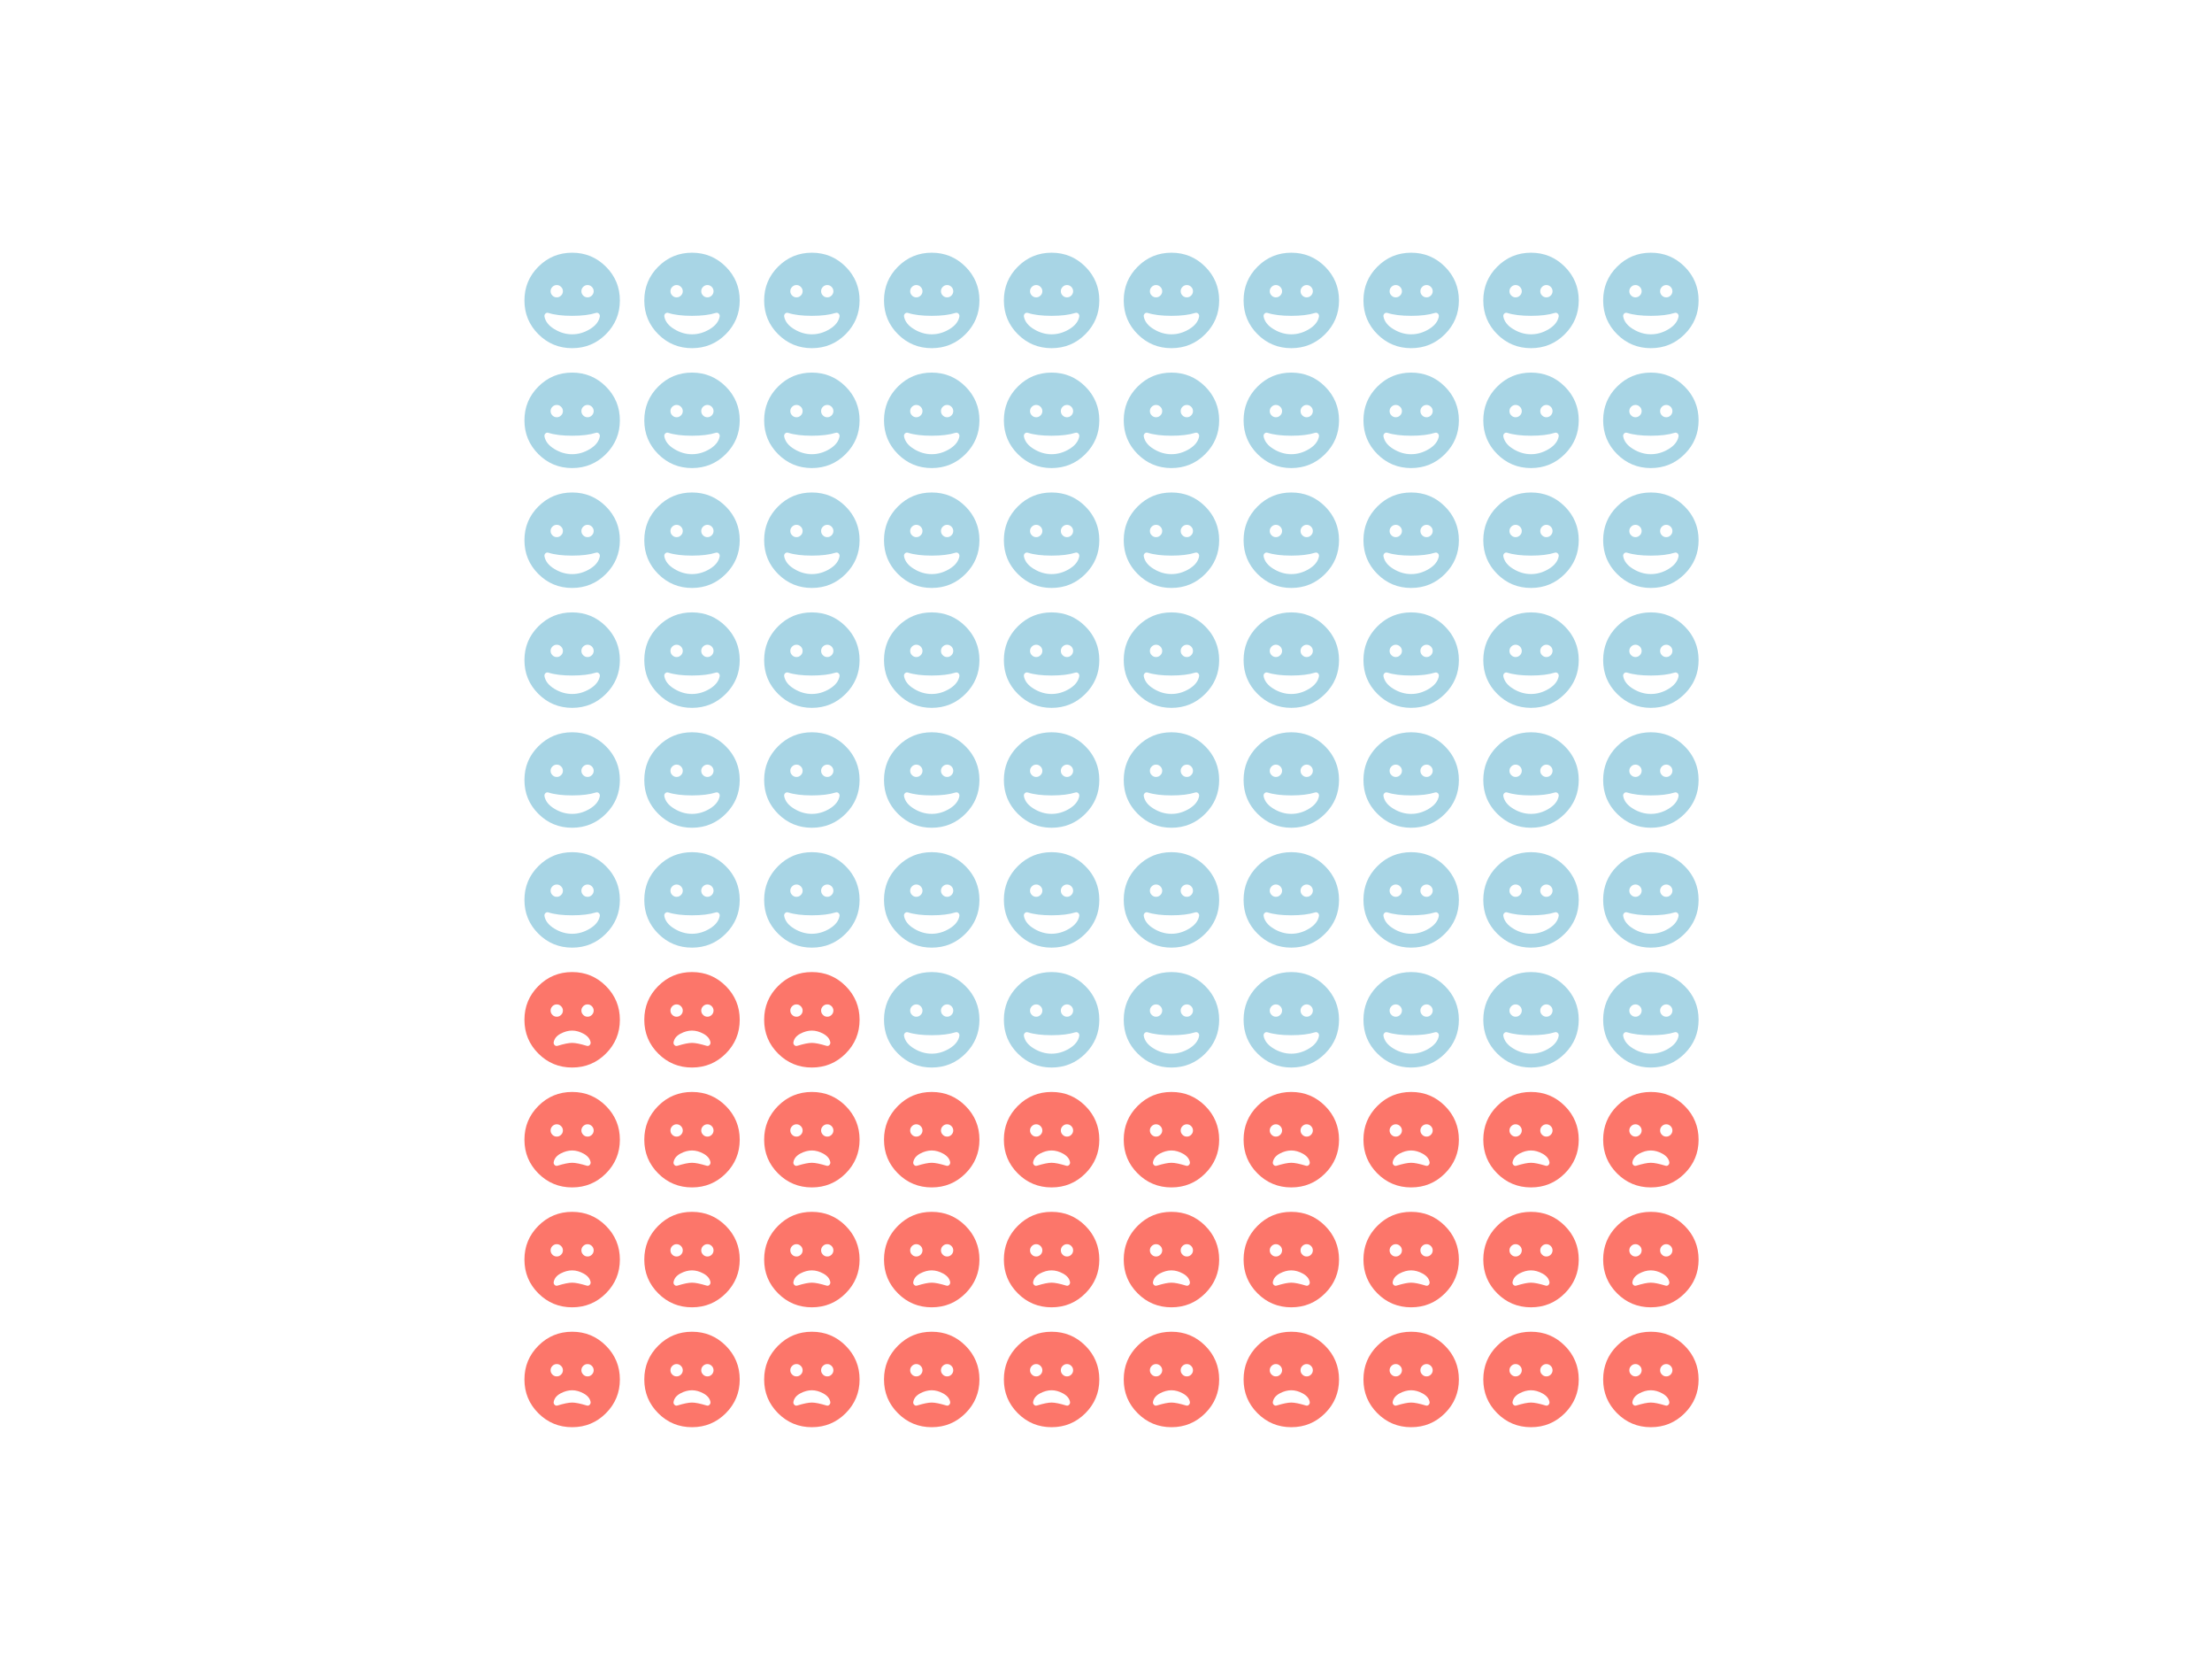
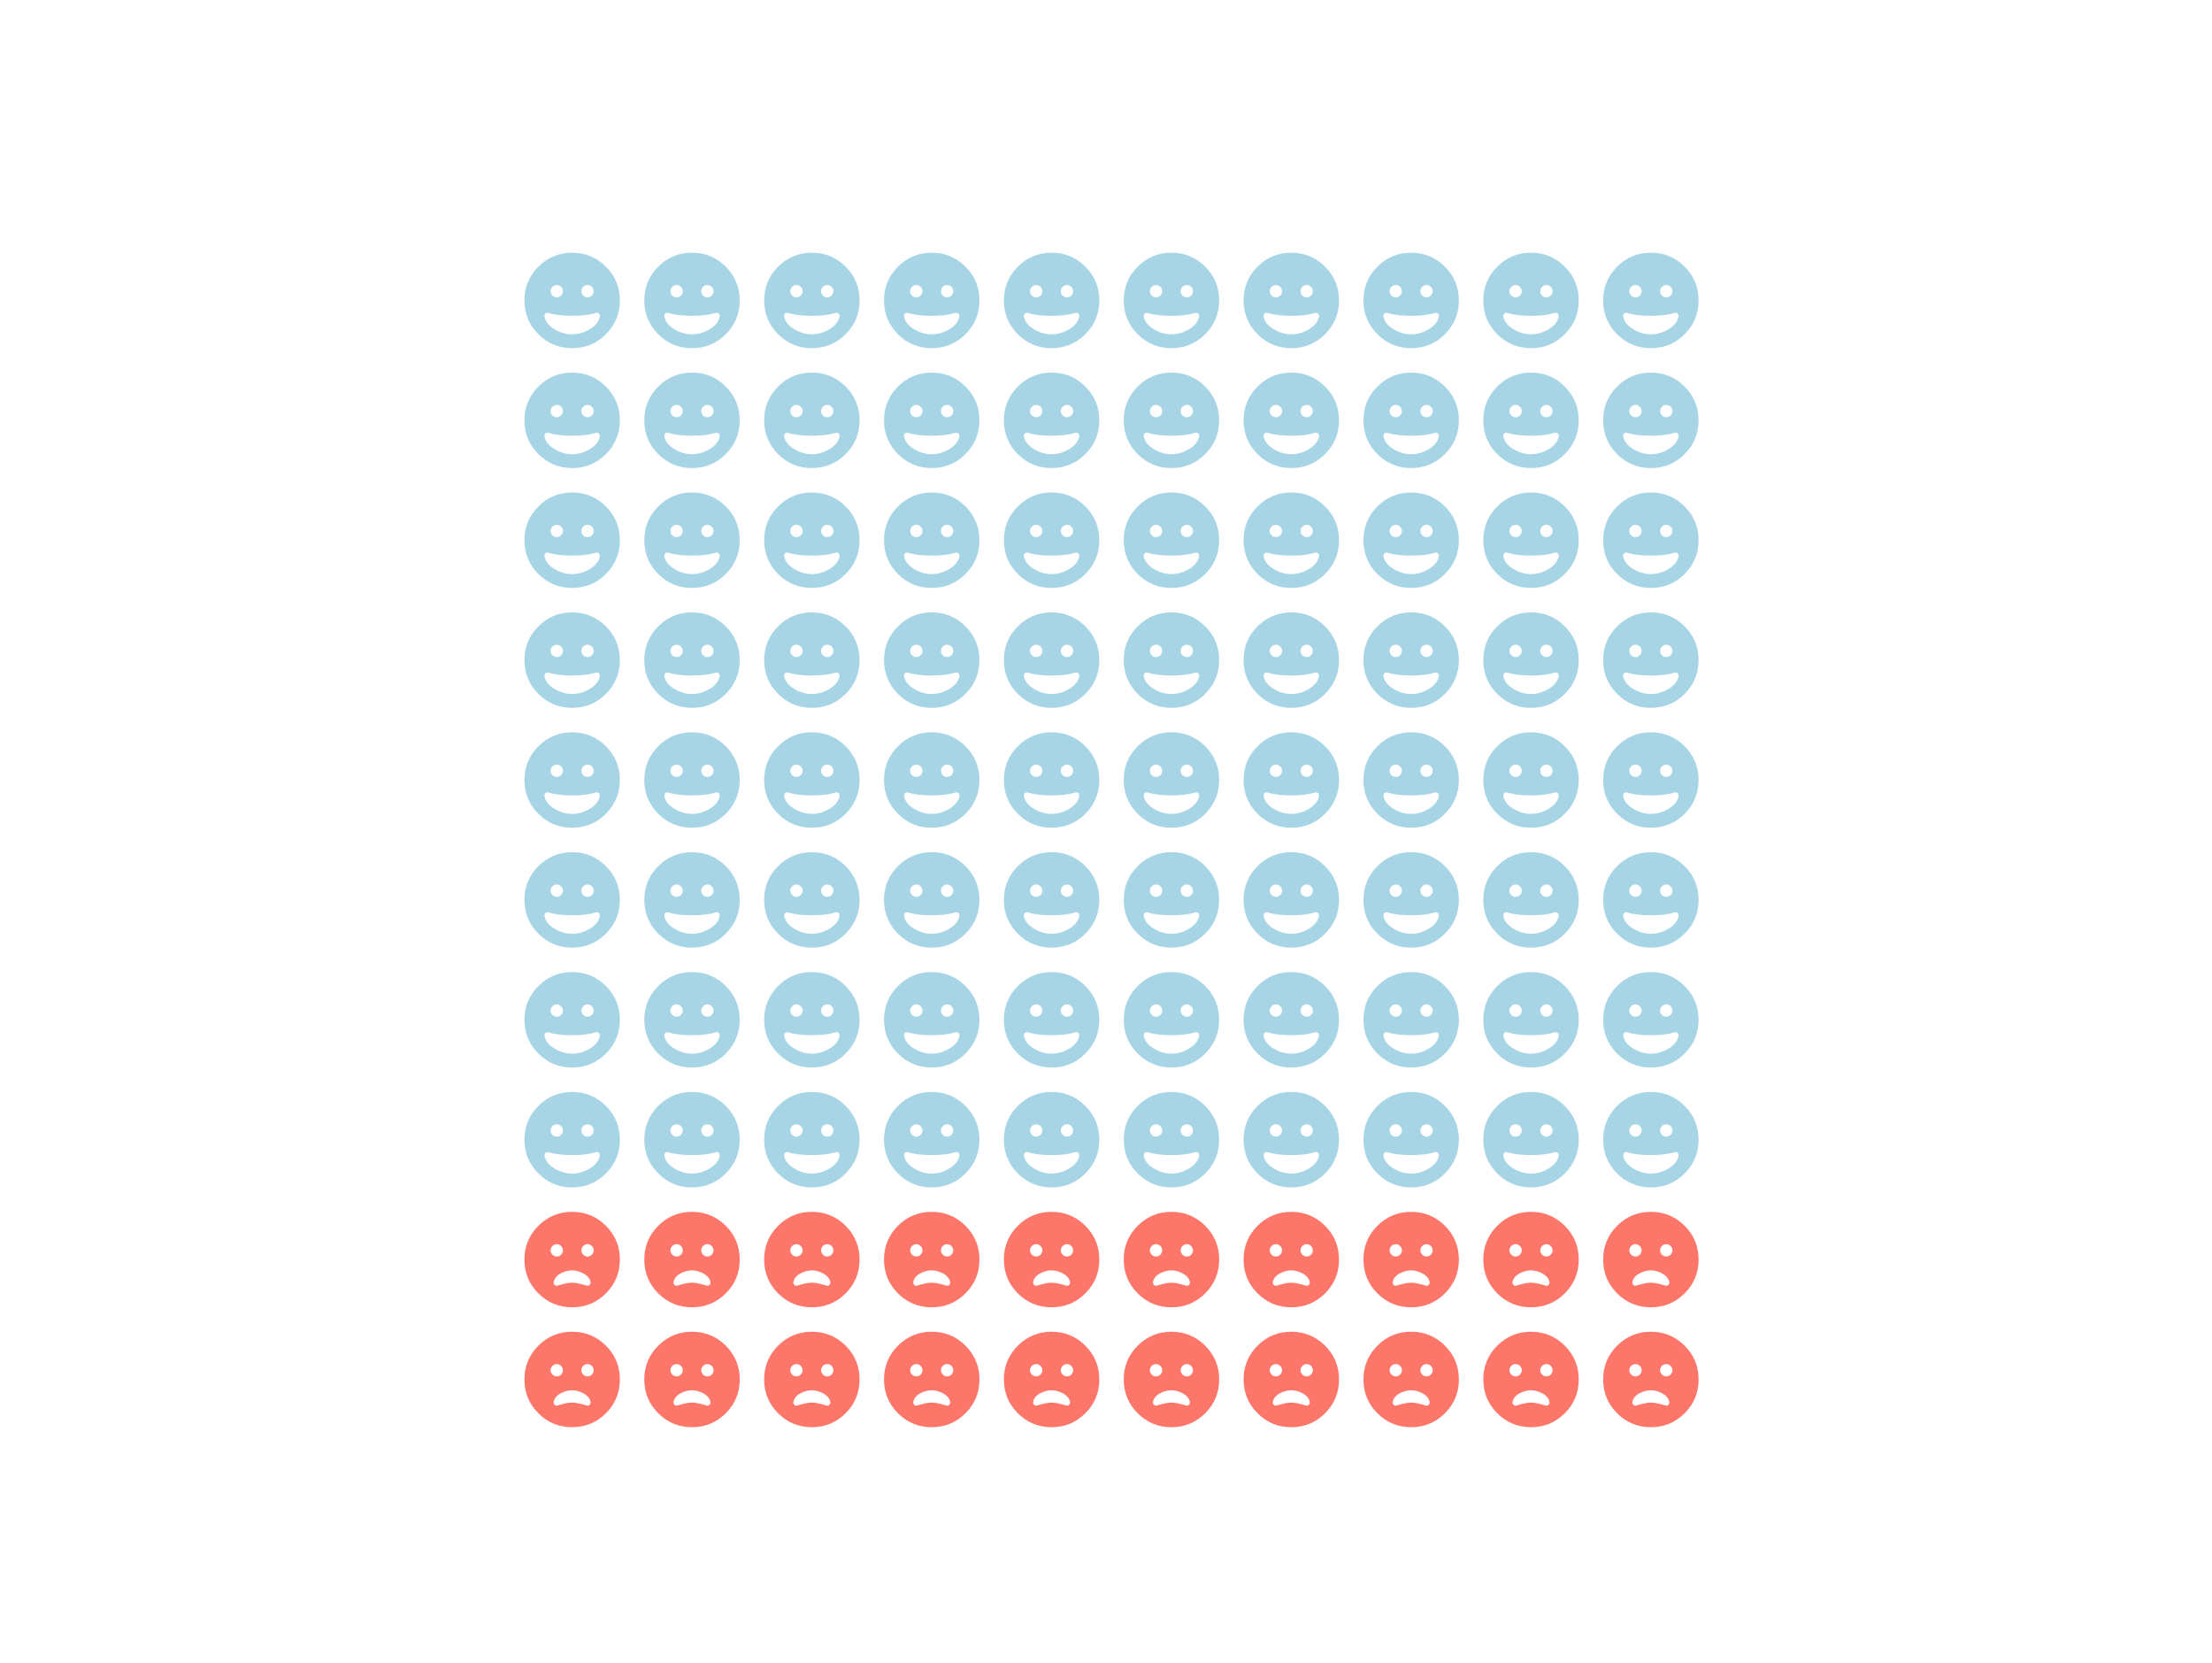
<svg xmlns="http://www.w3.org/2000/svg" xmlns:xlink="http://www.w3.org/1999/xlink" width="575pt" height="432pt" viewBox="0 0 575 432" version="1.1">
  <defs>
    <g>
      <symbol overflow="visible" id="glyph0-0">
        <path style="stroke:none;" d="" />
      </symbol>
      <symbol overflow="visible" id="glyph0-1">
        <path style="stroke:none;" d="M 3.625 -18.379 C 6.043 -20.797 8.969 -22.008 12.402 -22.008 C 15.836 -22.008 18.762 -20.797 21.18 -18.379 C 23.598 -15.961 24.809 -13.035 24.809 -9.602 C 24.809 -6.168 23.598 -3.242 21.18 -0.824 C 18.762 1.594 15.836 2.801 12.402 2.801 C 8.969 2.801 6.043 1.594 3.625 -0.824 C 1.207 -3.242 0 -6.168 0 -9.602 C 0 -13.035 1.207 -15.961 3.625 -18.379 Z M 7.277 -13.129 C 6.957 -12.809 6.797 -12.434 6.801 -12 C 6.797 -11.566 6.957 -11.191 7.277 -10.875 C 7.594 -10.559 7.969 -10.398 8.402 -10.402 C 8.832 -10.398 9.207 -10.559 9.527 -10.875 C 9.844 -11.191 10 -11.566 10.004 -12 C 10 -12.434 9.844 -12.809 9.527 -13.129 C 9.207 -13.445 8.832 -13.605 8.402 -13.605 C 7.969 -13.605 7.594 -13.445 7.277 -13.129 Z M 16.156 -2.852 C 16.453 -2.746 16.711 -2.797 16.93 -3 C 17.141 -3.199 17.234 -3.449 17.203 -3.75 C 17.035 -4.648 16.441 -5.379 15.426 -5.949 C 14.406 -6.512 13.398 -6.797 12.402 -6.801 C 11.398 -6.797 10.391 -6.523 9.375 -5.977 C 8.359 -5.426 7.766 -4.684 7.602 -3.75 C 7.562 -3.449 7.656 -3.199 7.875 -3 C 8.094 -2.797 8.352 -2.746 8.652 -2.852 C 10.281 -3.348 11.531 -3.598 12.402 -3.602 C 13.266 -3.598 14.516 -3.348 16.156 -2.852 Z M 15.281 -10.879 C 15.594 -10.559 15.965 -10.398 16.402 -10.402 C 16.832 -10.398 17.207 -10.559 17.527 -10.875 C 17.84 -11.191 18 -11.566 18.004 -12 C 18 -12.434 17.84 -12.809 17.527 -13.129 C 17.207 -13.445 16.832 -13.605 16.402 -13.605 C 15.965 -13.605 15.59 -13.445 15.277 -13.129 C 14.957 -12.809 14.801 -12.434 14.805 -12 C 14.801 -11.566 14.961 -11.191 15.281 -10.879 Z M 15.281 -10.879 " />
      </symbol>
      <symbol overflow="visible" id="glyph0-2">
        <path style="stroke:none;" d="M 3.625 -18.379 C 6.043 -20.797 8.969 -22.008 12.402 -22.008 C 15.836 -22.008 18.762 -20.797 21.18 -18.379 C 23.598 -15.961 24.809 -13.035 24.809 -9.602 C 24.809 -6.168 23.598 -3.242 21.18 -0.824 C 18.762 1.594 15.836 2.801 12.402 2.801 C 8.969 2.801 6.043 1.594 3.625 -0.824 C 1.207 -3.242 0 -6.168 0 -9.602 C 0 -13.035 1.207 -15.961 3.625 -18.379 Z M 17.531 -13.129 C 17.211 -13.445 16.832 -13.605 16.402 -13.605 C 15.965 -13.605 15.59 -13.445 15.277 -13.129 C 14.957 -12.809 14.801 -12.434 14.805 -12 C 14.801 -11.566 14.957 -11.191 15.277 -10.875 C 15.59 -10.559 15.965 -10.398 16.402 -10.402 C 16.832 -10.398 17.207 -10.559 17.527 -10.875 C 17.84 -11.191 18 -11.566 18.004 -12 C 18 -12.434 17.844 -12.809 17.531 -13.129 Z M 9.527 -13.129 C 9.207 -13.445 8.832 -13.605 8.402 -13.605 C 7.969 -13.605 7.594 -13.445 7.277 -13.129 C 6.957 -12.809 6.797 -12.434 6.801 -12 C 6.797 -11.566 6.957 -11.191 7.277 -10.875 C 7.594 -10.559 7.969 -10.398 8.402 -10.402 C 8.832 -10.398 9.207 -10.559 9.527 -10.875 C 9.844 -11.191 10 -11.566 10.004 -12 C 10 -12.434 9.844 -12.809 9.527 -13.129 Z M 7.777 -2.152 C 9.258 -1.246 10.801 -0.797 12.402 -0.801 C 14 -0.797 15.543 -1.246 17.027 -2.148 C 18.512 -3.047 19.371 -4.148 19.605 -5.453 C 19.637 -5.75 19.543 -6 19.328 -6.199 C 19.109 -6.398 18.852 -6.449 18.555 -6.352 C 16.984 -5.852 14.934 -5.602 12.402 -5.602 C 9.867 -5.602 7.816 -5.852 6.25 -6.352 C 5.949 -6.449 5.691 -6.398 5.477 -6.199 C 5.258 -6 5.168 -5.75 5.203 -5.453 C 5.434 -4.148 6.289 -3.047 7.777 -2.152 Z M 7.777 -2.152 " />
      </symbol>
      <symbol overflow="visible" id="glyph1-0">
        <path style="stroke:none;" d="M 2.25 0 L 2.25 -11.25 L 11.25 -11.25 L 11.25 0 Z M 2.531 -0.281 L 10.969 -0.281 L 10.969 -10.969 L 2.531 -10.969 Z M 2.531 -0.281 " />
      </symbol>
      <symbol overflow="visible" id="glyph1-1">
        <path style="stroke:none;" d="" />
      </symbol>
    </g>
  </defs>
-   <g id="surface11">
+   <g id="surface2111">
    <rect x="0" y="0" width="575" height="432" style="fill:rgb(100%,100%,100%);fill-opacity:1;stroke:none;" />
    <g style="fill:rgb(98.824%,46.275%,41.569%);fill-opacity:1;">
      <use xlink:href="#glyph0-1" x="136.324" y="368.09" />
    </g>
    <g style="fill:rgb(98.824%,46.275%,41.569%);fill-opacity:1;">
      <use xlink:href="#glyph0-1" x="167.48" y="368.09" />
    </g>
    <g style="fill:rgb(98.824%,46.275%,41.569%);fill-opacity:1;">
      <use xlink:href="#glyph0-1" x="198.637" y="368.09" />
    </g>
    <g style="fill:rgb(98.824%,46.275%,41.569%);fill-opacity:1;">
      <use xlink:href="#glyph0-1" x="229.793" y="368.09" />
    </g>
    <g style="fill:rgb(98.824%,46.275%,41.569%);fill-opacity:1;">
      <use xlink:href="#glyph0-1" x="260.953" y="368.09" />
    </g>
    <g style="fill:rgb(98.824%,46.275%,41.569%);fill-opacity:1;">
      <use xlink:href="#glyph0-1" x="292.109" y="368.09" />
    </g>
    <g style="fill:rgb(98.824%,46.275%,41.569%);fill-opacity:1;">
      <use xlink:href="#glyph0-1" x="323.266" y="368.09" />
    </g>
    <g style="fill:rgb(98.824%,46.275%,41.569%);fill-opacity:1;">
      <use xlink:href="#glyph0-1" x="354.422" y="368.09" />
    </g>
    <g style="fill:rgb(98.824%,46.275%,41.569%);fill-opacity:1;">
      <use xlink:href="#glyph0-1" x="385.578" y="368.09" />
    </g>
    <g style="fill:rgb(98.824%,46.275%,41.569%);fill-opacity:1;">
      <use xlink:href="#glyph0-1" x="416.734" y="368.09" />
    </g>
    <g style="fill:rgb(98.824%,46.275%,41.569%);fill-opacity:1;">
      <use xlink:href="#glyph0-1" x="136.324" y="336.934" />
    </g>
    <g style="fill:rgb(98.824%,46.275%,41.569%);fill-opacity:1;">
      <use xlink:href="#glyph0-1" x="167.48" y="336.934" />
    </g>
    <g style="fill:rgb(98.824%,46.275%,41.569%);fill-opacity:1;">
      <use xlink:href="#glyph0-1" x="198.637" y="336.934" />
    </g>
    <g style="fill:rgb(98.824%,46.275%,41.569%);fill-opacity:1;">
      <use xlink:href="#glyph0-1" x="229.793" y="336.934" />
    </g>
    <g style="fill:rgb(98.824%,46.275%,41.569%);fill-opacity:1;">
      <use xlink:href="#glyph0-1" x="260.953" y="336.934" />
    </g>
    <g style="fill:rgb(98.824%,46.275%,41.569%);fill-opacity:1;">
      <use xlink:href="#glyph0-1" x="292.109" y="336.934" />
    </g>
    <g style="fill:rgb(98.824%,46.275%,41.569%);fill-opacity:1;">
      <use xlink:href="#glyph0-1" x="323.266" y="336.934" />
    </g>
    <g style="fill:rgb(98.824%,46.275%,41.569%);fill-opacity:1;">
      <use xlink:href="#glyph0-1" x="354.422" y="336.934" />
    </g>
    <g style="fill:rgb(98.824%,46.275%,41.569%);fill-opacity:1;">
      <use xlink:href="#glyph0-1" x="385.578" y="336.934" />
    </g>
    <g style="fill:rgb(98.824%,46.275%,41.569%);fill-opacity:1;">
      <use xlink:href="#glyph0-1" x="416.734" y="336.934" />
    </g>
-     <g style="fill:rgb(98.824%,46.275%,41.569%);fill-opacity:1;">
-       <use xlink:href="#glyph0-1" x="136.324" y="305.777" />
-     </g>
-     <g style="fill:rgb(98.824%,46.275%,41.569%);fill-opacity:1;">
-       <use xlink:href="#glyph0-1" x="167.48" y="305.777" />
-     </g>
-     <g style="fill:rgb(98.824%,46.275%,41.569%);fill-opacity:1;">
-       <use xlink:href="#glyph0-1" x="198.637" y="305.777" />
-     </g>
-     <g style="fill:rgb(98.824%,46.275%,41.569%);fill-opacity:1;">
-       <use xlink:href="#glyph0-1" x="229.793" y="305.777" />
-     </g>
-     <g style="fill:rgb(98.824%,46.275%,41.569%);fill-opacity:1;">
-       <use xlink:href="#glyph0-1" x="260.953" y="305.777" />
-     </g>
-     <g style="fill:rgb(98.824%,46.275%,41.569%);fill-opacity:1;">
-       <use xlink:href="#glyph0-1" x="292.109" y="305.777" />
-     </g>
-     <g style="fill:rgb(98.824%,46.275%,41.569%);fill-opacity:1;">
-       <use xlink:href="#glyph0-1" x="323.266" y="305.777" />
-     </g>
-     <g style="fill:rgb(98.824%,46.275%,41.569%);fill-opacity:1;">
-       <use xlink:href="#glyph0-1" x="354.422" y="305.777" />
-     </g>
-     <g style="fill:rgb(98.824%,46.275%,41.569%);fill-opacity:1;">
-       <use xlink:href="#glyph0-1" x="385.578" y="305.777" />
-     </g>
-     <g style="fill:rgb(98.824%,46.275%,41.569%);fill-opacity:1;">
-       <use xlink:href="#glyph0-1" x="416.734" y="305.777" />
-     </g>
-     <g style="fill:rgb(98.824%,46.275%,41.569%);fill-opacity:1;">
-       <use xlink:href="#glyph0-1" x="136.324" y="274.621" />
-     </g>
-     <g style="fill:rgb(98.824%,46.275%,41.569%);fill-opacity:1;">
-       <use xlink:href="#glyph0-1" x="167.48" y="274.621" />
-     </g>
-     <g style="fill:rgb(98.824%,46.275%,41.569%);fill-opacity:1;">
-       <use xlink:href="#glyph0-1" x="198.637" y="274.621" />
+     <g style="fill:rgb(65.882%,83.529%,89.804%);fill-opacity:1;">
+       <use xlink:href="#glyph0-2" x="136.324" y="305.777" />
+     </g>
+     <g style="fill:rgb(65.882%,83.529%,89.804%);fill-opacity:1;">
+       <use xlink:href="#glyph0-2" x="167.48" y="305.777" />
+     </g>
+     <g style="fill:rgb(65.882%,83.529%,89.804%);fill-opacity:1;">
+       <use xlink:href="#glyph0-2" x="198.637" y="305.777" />
+     </g>
+     <g style="fill:rgb(65.882%,83.529%,89.804%);fill-opacity:1;">
+       <use xlink:href="#glyph0-2" x="229.793" y="305.777" />
+     </g>
+     <g style="fill:rgb(65.882%,83.529%,89.804%);fill-opacity:1;">
+       <use xlink:href="#glyph0-2" x="260.953" y="305.777" />
+     </g>
+     <g style="fill:rgb(65.882%,83.529%,89.804%);fill-opacity:1;">
+       <use xlink:href="#glyph0-2" x="292.109" y="305.777" />
+     </g>
+     <g style="fill:rgb(65.882%,83.529%,89.804%);fill-opacity:1;">
+       <use xlink:href="#glyph0-2" x="323.266" y="305.777" />
+     </g>
+     <g style="fill:rgb(65.882%,83.529%,89.804%);fill-opacity:1;">
+       <use xlink:href="#glyph0-2" x="354.422" y="305.777" />
+     </g>
+     <g style="fill:rgb(65.882%,83.529%,89.804%);fill-opacity:1;">
+       <use xlink:href="#glyph0-2" x="385.578" y="305.777" />
+     </g>
+     <g style="fill:rgb(65.882%,83.529%,89.804%);fill-opacity:1;">
+       <use xlink:href="#glyph0-2" x="416.734" y="305.777" />
+     </g>
+     <g style="fill:rgb(65.882%,83.529%,89.804%);fill-opacity:1;">
+       <use xlink:href="#glyph0-2" x="136.324" y="274.621" />
+     </g>
+     <g style="fill:rgb(65.882%,83.529%,89.804%);fill-opacity:1;">
+       <use xlink:href="#glyph0-2" x="167.48" y="274.621" />
+     </g>
+     <g style="fill:rgb(65.882%,83.529%,89.804%);fill-opacity:1;">
+       <use xlink:href="#glyph0-2" x="198.637" y="274.621" />
    </g>
    <g style="fill:rgb(65.882%,83.529%,89.804%);fill-opacity:1;">
      <use xlink:href="#glyph0-2" x="229.793" y="274.621" />
    </g>
    <g style="fill:rgb(65.882%,83.529%,89.804%);fill-opacity:1;">
      <use xlink:href="#glyph0-2" x="260.953" y="274.621" />
    </g>
    <g style="fill:rgb(65.882%,83.529%,89.804%);fill-opacity:1;">
      <use xlink:href="#glyph0-2" x="292.109" y="274.621" />
    </g>
    <g style="fill:rgb(65.882%,83.529%,89.804%);fill-opacity:1;">
      <use xlink:href="#glyph0-2" x="323.266" y="274.621" />
    </g>
    <g style="fill:rgb(65.882%,83.529%,89.804%);fill-opacity:1;">
      <use xlink:href="#glyph0-2" x="354.422" y="274.621" />
    </g>
    <g style="fill:rgb(65.882%,83.529%,89.804%);fill-opacity:1;">
      <use xlink:href="#glyph0-2" x="385.578" y="274.621" />
    </g>
    <g style="fill:rgb(65.882%,83.529%,89.804%);fill-opacity:1;">
      <use xlink:href="#glyph0-2" x="416.734" y="274.621" />
    </g>
    <g style="fill:rgb(65.882%,83.529%,89.804%);fill-opacity:1;">
      <use xlink:href="#glyph0-2" x="136.324" y="243.465" />
    </g>
    <g style="fill:rgb(65.882%,83.529%,89.804%);fill-opacity:1;">
      <use xlink:href="#glyph0-2" x="167.48" y="243.465" />
    </g>
    <g style="fill:rgb(65.882%,83.529%,89.804%);fill-opacity:1;">
      <use xlink:href="#glyph0-2" x="198.637" y="243.465" />
    </g>
    <g style="fill:rgb(65.882%,83.529%,89.804%);fill-opacity:1;">
      <use xlink:href="#glyph0-2" x="229.793" y="243.465" />
    </g>
    <g style="fill:rgb(65.882%,83.529%,89.804%);fill-opacity:1;">
      <use xlink:href="#glyph0-2" x="260.953" y="243.465" />
    </g>
    <g style="fill:rgb(65.882%,83.529%,89.804%);fill-opacity:1;">
      <use xlink:href="#glyph0-2" x="292.109" y="243.465" />
    </g>
    <g style="fill:rgb(65.882%,83.529%,89.804%);fill-opacity:1;">
      <use xlink:href="#glyph0-2" x="323.266" y="243.465" />
    </g>
    <g style="fill:rgb(65.882%,83.529%,89.804%);fill-opacity:1;">
      <use xlink:href="#glyph0-2" x="354.422" y="243.465" />
    </g>
    <g style="fill:rgb(65.882%,83.529%,89.804%);fill-opacity:1;">
      <use xlink:href="#glyph0-2" x="385.578" y="243.465" />
    </g>
    <g style="fill:rgb(65.882%,83.529%,89.804%);fill-opacity:1;">
      <use xlink:href="#glyph0-2" x="416.734" y="243.465" />
    </g>
    <g style="fill:rgb(65.882%,83.529%,89.804%);fill-opacity:1;">
      <use xlink:href="#glyph0-2" x="136.324" y="212.309" />
    </g>
    <g style="fill:rgb(65.882%,83.529%,89.804%);fill-opacity:1;">
      <use xlink:href="#glyph0-2" x="167.48" y="212.309" />
    </g>
    <g style="fill:rgb(65.882%,83.529%,89.804%);fill-opacity:1;">
      <use xlink:href="#glyph0-2" x="198.637" y="212.309" />
    </g>
    <g style="fill:rgb(65.882%,83.529%,89.804%);fill-opacity:1;">
      <use xlink:href="#glyph0-2" x="229.793" y="212.309" />
    </g>
    <g style="fill:rgb(65.882%,83.529%,89.804%);fill-opacity:1;">
      <use xlink:href="#glyph0-2" x="260.953" y="212.309" />
    </g>
    <g style="fill:rgb(65.882%,83.529%,89.804%);fill-opacity:1;">
      <use xlink:href="#glyph0-2" x="292.109" y="212.309" />
    </g>
    <g style="fill:rgb(65.882%,83.529%,89.804%);fill-opacity:1;">
      <use xlink:href="#glyph0-2" x="323.266" y="212.309" />
    </g>
    <g style="fill:rgb(65.882%,83.529%,89.804%);fill-opacity:1;">
      <use xlink:href="#glyph0-2" x="354.422" y="212.309" />
    </g>
    <g style="fill:rgb(65.882%,83.529%,89.804%);fill-opacity:1;">
      <use xlink:href="#glyph0-2" x="385.578" y="212.309" />
    </g>
    <g style="fill:rgb(65.882%,83.529%,89.804%);fill-opacity:1;">
      <use xlink:href="#glyph0-2" x="416.734" y="212.309" />
    </g>
    <g style="fill:rgb(65.882%,83.529%,89.804%);fill-opacity:1;">
      <use xlink:href="#glyph0-2" x="136.324" y="181.152" />
    </g>
    <g style="fill:rgb(65.882%,83.529%,89.804%);fill-opacity:1;">
      <use xlink:href="#glyph0-2" x="167.48" y="181.152" />
    </g>
    <g style="fill:rgb(65.882%,83.529%,89.804%);fill-opacity:1;">
      <use xlink:href="#glyph0-2" x="198.637" y="181.152" />
    </g>
    <g style="fill:rgb(65.882%,83.529%,89.804%);fill-opacity:1;">
      <use xlink:href="#glyph0-2" x="229.793" y="181.152" />
    </g>
    <g style="fill:rgb(65.882%,83.529%,89.804%);fill-opacity:1;">
      <use xlink:href="#glyph0-2" x="260.953" y="181.152" />
    </g>
    <g style="fill:rgb(65.882%,83.529%,89.804%);fill-opacity:1;">
      <use xlink:href="#glyph0-2" x="292.109" y="181.152" />
    </g>
    <g style="fill:rgb(65.882%,83.529%,89.804%);fill-opacity:1;">
      <use xlink:href="#glyph0-2" x="323.266" y="181.152" />
    </g>
    <g style="fill:rgb(65.882%,83.529%,89.804%);fill-opacity:1;">
      <use xlink:href="#glyph0-2" x="354.422" y="181.152" />
    </g>
    <g style="fill:rgb(65.882%,83.529%,89.804%);fill-opacity:1;">
      <use xlink:href="#glyph0-2" x="385.578" y="181.152" />
    </g>
    <g style="fill:rgb(65.882%,83.529%,89.804%);fill-opacity:1;">
      <use xlink:href="#glyph0-2" x="416.734" y="181.152" />
    </g>
    <g style="fill:rgb(65.882%,83.529%,89.804%);fill-opacity:1;">
      <use xlink:href="#glyph0-2" x="136.324" y="149.992" />
    </g>
    <g style="fill:rgb(65.882%,83.529%,89.804%);fill-opacity:1;">
      <use xlink:href="#glyph0-2" x="167.48" y="149.992" />
    </g>
    <g style="fill:rgb(65.882%,83.529%,89.804%);fill-opacity:1;">
      <use xlink:href="#glyph0-2" x="198.637" y="149.992" />
    </g>
    <g style="fill:rgb(65.882%,83.529%,89.804%);fill-opacity:1;">
      <use xlink:href="#glyph0-2" x="229.793" y="149.992" />
    </g>
    <g style="fill:rgb(65.882%,83.529%,89.804%);fill-opacity:1;">
      <use xlink:href="#glyph0-2" x="260.953" y="149.992" />
    </g>
    <g style="fill:rgb(65.882%,83.529%,89.804%);fill-opacity:1;">
      <use xlink:href="#glyph0-2" x="292.109" y="149.992" />
    </g>
    <g style="fill:rgb(65.882%,83.529%,89.804%);fill-opacity:1;">
      <use xlink:href="#glyph0-2" x="323.266" y="149.992" />
    </g>
    <g style="fill:rgb(65.882%,83.529%,89.804%);fill-opacity:1;">
      <use xlink:href="#glyph0-2" x="354.422" y="149.992" />
    </g>
    <g style="fill:rgb(65.882%,83.529%,89.804%);fill-opacity:1;">
      <use xlink:href="#glyph0-2" x="385.578" y="149.992" />
    </g>
    <g style="fill:rgb(65.882%,83.529%,89.804%);fill-opacity:1;">
      <use xlink:href="#glyph0-2" x="416.734" y="149.992" />
    </g>
    <g style="fill:rgb(65.882%,83.529%,89.804%);fill-opacity:1;">
      <use xlink:href="#glyph0-2" x="136.324" y="118.836" />
    </g>
    <g style="fill:rgb(65.882%,83.529%,89.804%);fill-opacity:1;">
      <use xlink:href="#glyph0-2" x="167.48" y="118.836" />
    </g>
    <g style="fill:rgb(65.882%,83.529%,89.804%);fill-opacity:1;">
      <use xlink:href="#glyph0-2" x="198.637" y="118.836" />
    </g>
    <g style="fill:rgb(65.882%,83.529%,89.804%);fill-opacity:1;">
      <use xlink:href="#glyph0-2" x="229.793" y="118.836" />
    </g>
    <g style="fill:rgb(65.882%,83.529%,89.804%);fill-opacity:1;">
      <use xlink:href="#glyph0-2" x="260.953" y="118.836" />
    </g>
    <g style="fill:rgb(65.882%,83.529%,89.804%);fill-opacity:1;">
      <use xlink:href="#glyph0-2" x="292.109" y="118.836" />
    </g>
    <g style="fill:rgb(65.882%,83.529%,89.804%);fill-opacity:1;">
      <use xlink:href="#glyph0-2" x="323.266" y="118.836" />
    </g>
    <g style="fill:rgb(65.882%,83.529%,89.804%);fill-opacity:1;">
      <use xlink:href="#glyph0-2" x="354.422" y="118.836" />
    </g>
    <g style="fill:rgb(65.882%,83.529%,89.804%);fill-opacity:1;">
      <use xlink:href="#glyph0-2" x="385.578" y="118.836" />
    </g>
    <g style="fill:rgb(65.882%,83.529%,89.804%);fill-opacity:1;">
      <use xlink:href="#glyph0-2" x="416.734" y="118.836" />
    </g>
    <g style="fill:rgb(65.882%,83.529%,89.804%);fill-opacity:1;">
      <use xlink:href="#glyph0-2" x="136.324" y="87.68" />
    </g>
    <g style="fill:rgb(65.882%,83.529%,89.804%);fill-opacity:1;">
      <use xlink:href="#glyph0-2" x="167.48" y="87.68" />
    </g>
    <g style="fill:rgb(65.882%,83.529%,89.804%);fill-opacity:1;">
      <use xlink:href="#glyph0-2" x="198.637" y="87.68" />
    </g>
    <g style="fill:rgb(65.882%,83.529%,89.804%);fill-opacity:1;">
      <use xlink:href="#glyph0-2" x="229.793" y="87.68" />
    </g>
    <g style="fill:rgb(65.882%,83.529%,89.804%);fill-opacity:1;">
      <use xlink:href="#glyph0-2" x="260.953" y="87.68" />
    </g>
    <g style="fill:rgb(65.882%,83.529%,89.804%);fill-opacity:1;">
      <use xlink:href="#glyph0-2" x="292.109" y="87.68" />
    </g>
    <g style="fill:rgb(65.882%,83.529%,89.804%);fill-opacity:1;">
      <use xlink:href="#glyph0-2" x="323.266" y="87.68" />
    </g>
    <g style="fill:rgb(65.882%,83.529%,89.804%);fill-opacity:1;">
      <use xlink:href="#glyph0-2" x="354.422" y="87.68" />
    </g>
    <g style="fill:rgb(65.882%,83.529%,89.804%);fill-opacity:1;">
      <use xlink:href="#glyph0-2" x="385.578" y="87.68" />
    </g>
    <g style="fill:rgb(65.882%,83.529%,89.804%);fill-opacity:1;">
      <use xlink:href="#glyph0-2" x="416.734" y="87.68" />
    </g>
    <g style="fill:rgb(0%,0%,0%);fill-opacity:1;">
      <use xlink:href="#glyph1-1" x="117.57" y="42.773" />
      <use xlink:href="#glyph1-1" x="122.571" y="42.773" />
    </g>
  </g>
</svg>
